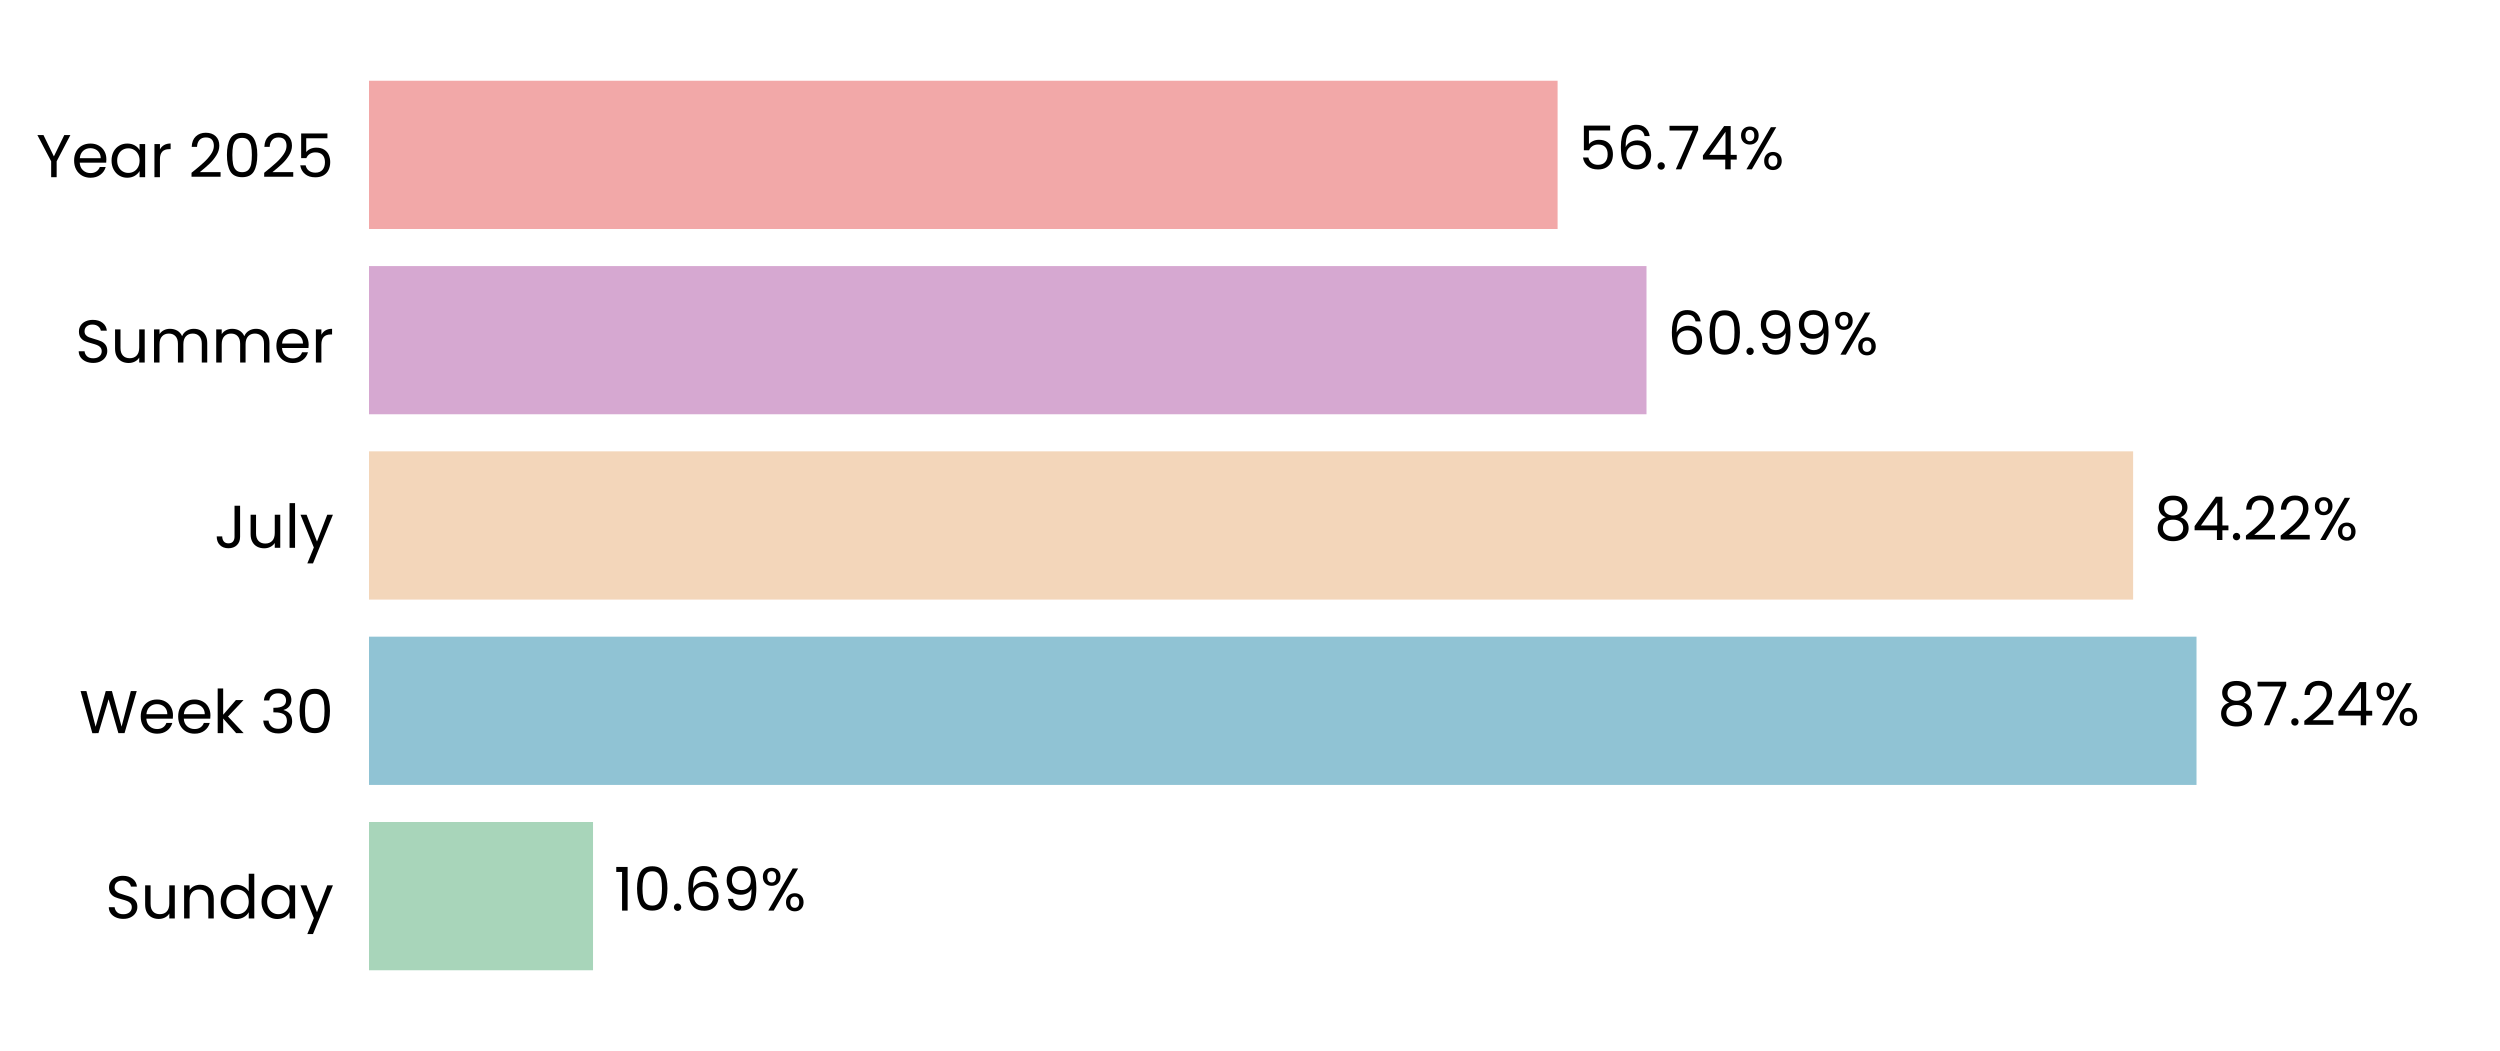
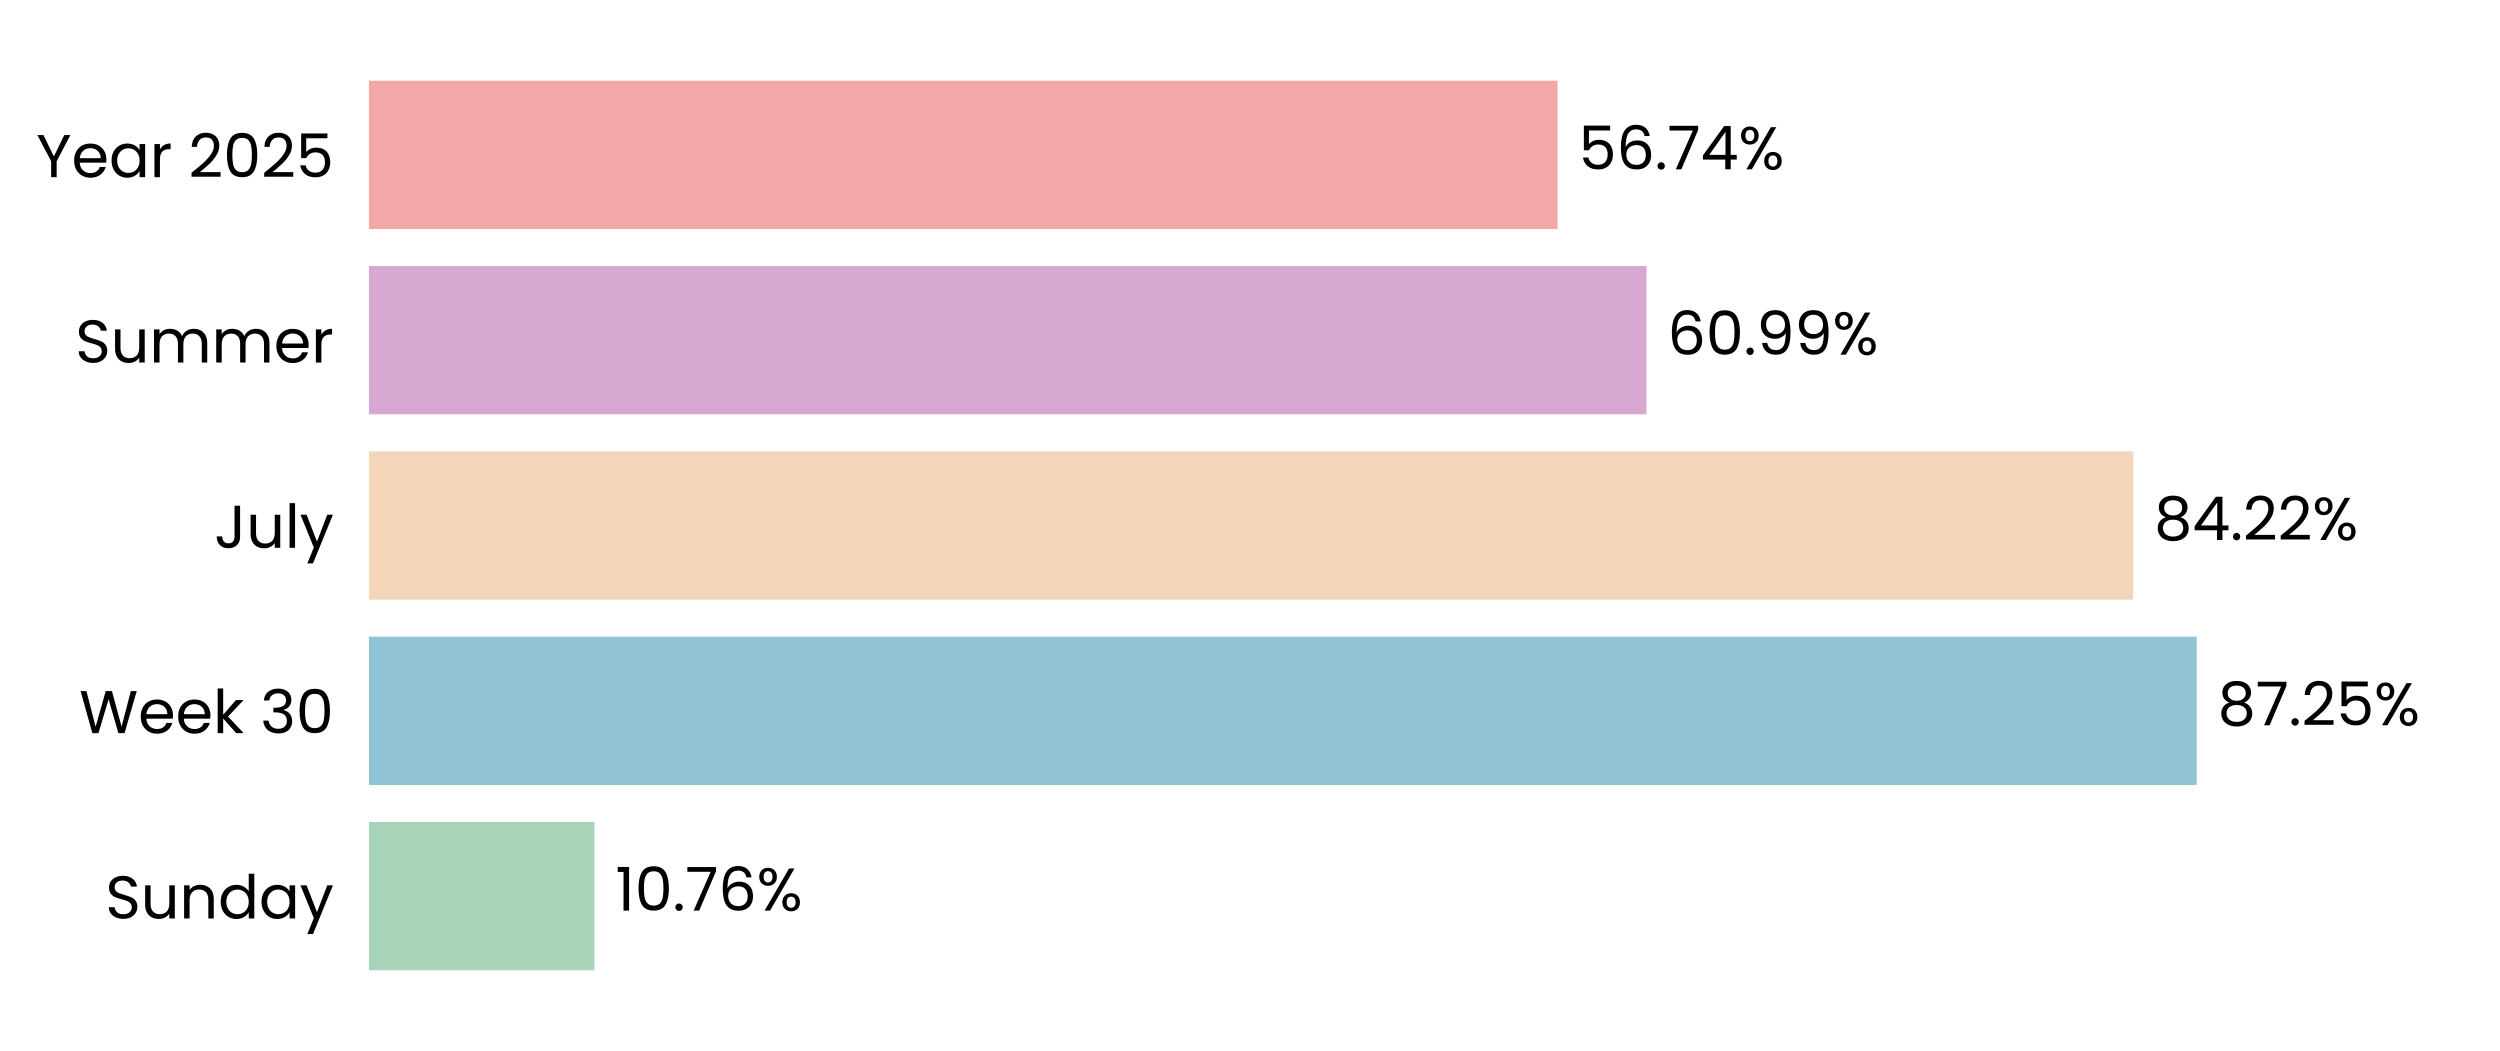
<svg xmlns="http://www.w3.org/2000/svg" xmlns:xlink="http://www.w3.org/1999/xlink" width="496.691pt" height="208.8pt" viewBox="0 0 496.691 208.8" version="1.1">
  <defs>
    <style type="text/css">*{stroke-linejoin: round; stroke-linecap: butt}</style>
  </defs>
  <g id="figure_1">
    <g id="patch_1">
      <path d="M 0 208.8  L 496.691 208.8  L 496.691 0  L 0 0  L 0 208.8  z " style="fill: none" />
    </g>
    <g id="axes_1">
      <g id="patch_2">
        <path d="M 73.311 201.6  L 489.491 201.6  L 489.491 7.2  L 73.311 7.2  L 73.311 201.6  z " style="fill: none" />
      </g>
      <g id="patch_3">
-         <path d="M 73.311 192.764  L 117.819 192.764  L 117.819 163.309  L 73.311 163.309  z " clip-path="url(#paa91986077)" style="fill: #a8d5ba" />
+         <path d="M 73.311 192.764  L 118.108 192.764  L 118.108 163.309  L 73.311 163.309  z " clip-path="url(#p4d78ec6ddc)" style="fill: #a8d5ba" />
      </g>
      <g id="patch_4">
-         <path d="M 73.311 155.945  L 436.395 155.945  L 436.395 126.491  L 73.311 126.491  z " clip-path="url(#paa91986077)" style="fill: #90c3d4" />
+         <path d="M 73.311 155.945  L 436.437 155.945  L 436.437 126.491  L 73.311 126.491  z " clip-path="url(#p4d78ec6ddc)" style="fill: #90c3d4" />
      </g>
      <g id="patch_5">
-         <path d="M 73.311 119.127  L 423.801 119.127  L 423.801 89.673  L 73.311 89.673  z " clip-path="url(#paa91986077)" style="fill: #f3d6ba" />
+         <path d="M 73.311 119.127  L 423.811 119.127  L 423.811 89.673  L 73.311 89.673  z " clip-path="url(#p4d78ec6ddc)" style="fill: #f3d6ba" />
      </g>
      <g id="patch_6">
-         <path d="M 73.311 82.309  L 327.122 82.309  L 327.122 52.855  L 73.311 52.855  z " clip-path="url(#paa91986077)" style="fill: #d6a8d1" />
+         <path d="M 73.311 82.309  L 327.125 82.309  L 327.125 52.855  L 73.311 52.855  z " clip-path="url(#p4d78ec6ddc)" style="fill: #d6a8d1" />
      </g>
      <g id="patch_7">
-         <path d="M 73.311 45.491  L 309.459 45.491  L 309.459 16.036  L 73.311 16.036  z " clip-path="url(#paa91986077)" style="fill: #f2a8a8" />
+         <path d="M 73.311 45.491  L 309.459 45.491  L 309.459 16.036  L 73.311 16.036  z " clip-path="url(#p4d78ec6ddc)" style="fill: #f2a8a8" />
      </g>
      <g id="matplotlib.axis_1">
        <g id="ytick_1">
          <g id="text_1">
            <g transform="translate(20.92875 182.4764) scale(0.12 -0.12)">
              <defs>
                <path id="Poppins-Regular-53" d="M 1907 -45  Q 1466 -45 1117 112  Q 768 269 569 547  Q 371 826 365 1190  L 986 1190  Q 1018 877 1245 662  Q 1472 448 1907 448  Q 2323 448 2563 656  Q 2803 864 2803 1190  Q 2803 1446 2662 1606  Q 2522 1766 2310 1849  Q 2099 1933 1741 2029  Q 1299 2144 1033 2259  Q 768 2374 579 2620  Q 390 2867 390 3283  Q 390 3648 576 3929  Q 762 4211 1098 4364  Q 1434 4518 1869 4518  Q 2496 4518 2896 4204  Q 3296 3891 3347 3373  L 2707 3373  Q 2675 3629 2438 3824  Q 2202 4019 1811 4019  Q 1446 4019 1216 3830  Q 986 3642 986 3302  Q 986 3059 1123 2905  Q 1261 2752 1462 2672  Q 1664 2592 2029 2490  Q 2470 2368 2739 2249  Q 3008 2131 3200 1884  Q 3392 1638 3392 1216  Q 3392 890 3219 602  Q 3046 314 2707 134  Q 2368 -45 1907 -45  z " transform="scale(0.015625)" />
                <path id="Poppins-Regular-75" d="M 3603 3507  L 3603 0  L 3021 0  L 3021 518  Q 2854 250 2556 99  Q 2259 -51 1901 -51  Q 1491 -51 1164 118  Q 838 288 649 627  Q 461 966 461 1453  L 461 3507  L 1037 3507  L 1037 1530  Q 1037 1011 1299 732  Q 1562 454 2016 454  Q 2483 454 2752 742  Q 3021 1030 3021 1581  L 3021 3507  L 3603 3507  z " transform="scale(0.015625)" />
                <path id="Poppins-Regular-6e" d="M 2202 3571  Q 2842 3571 3238 3184  Q 3635 2797 3635 2067  L 3635 0  L 3059 0  L 3059 1984  Q 3059 2509 2796 2787  Q 2534 3066 2080 3066  Q 1619 3066 1347 2778  Q 1075 2490 1075 1939  L 1075 0  L 493 0  L 493 3507  L 1075 3507  L 1075 3008  Q 1248 3277 1545 3424  Q 1843 3571 2202 3571  z " transform="scale(0.015625)" />
                <path id="Poppins-Regular-64" d="M 275 1766  Q 275 2304 492 2710  Q 710 3117 1091 3341  Q 1472 3565 1946 3565  Q 2355 3565 2707 3376  Q 3059 3187 3245 2880  L 3245 4736  L 3834 4736  L 3834 0  L 3245 0  L 3245 659  Q 3072 346 2733 144  Q 2394 -58 1939 -58  Q 1472 -58 1091 172  Q 710 403 492 819  Q 275 1235 275 1766  z M 3245 1760  Q 3245 2157 3085 2451  Q 2925 2746 2653 2902  Q 2381 3059 2054 3059  Q 1728 3059 1459 2905  Q 1190 2752 1030 2457  Q 870 2163 870 1766  Q 870 1363 1030 1065  Q 1190 768 1459 611  Q 1728 454 2054 454  Q 2381 454 2653 611  Q 2925 768 3085 1065  Q 3245 1363 3245 1760  z " transform="scale(0.015625)" />
                <path id="Poppins-Regular-61" d="M 275 1766  Q 275 2304 492 2710  Q 710 3117 1091 3341  Q 1472 3565 1939 3565  Q 2400 3565 2739 3366  Q 3078 3168 3245 2867  L 3245 3507  L 3834 3507  L 3834 0  L 3245 0  L 3245 653  Q 3072 346 2729 144  Q 2387 -58 1933 -58  Q 1466 -58 1088 172  Q 710 403 492 819  Q 275 1235 275 1766  z M 3245 1760  Q 3245 2157 3085 2451  Q 2925 2746 2653 2902  Q 2381 3059 2054 3059  Q 1728 3059 1459 2905  Q 1190 2752 1030 2457  Q 870 2163 870 1766  Q 870 1363 1030 1065  Q 1190 768 1459 611  Q 1728 454 2054 454  Q 2381 454 2653 611  Q 2925 768 3085 1065  Q 3245 1363 3245 1760  z " transform="scale(0.015625)" />
                <path id="Poppins-Regular-79" d="M 3514 3507  L 1402 -1651  L 800 -1651  L 1491 38  L 77 3507  L 723 3507  L 1824 666  L 2912 3507  L 3514 3507  z " transform="scale(0.015625)" />
              </defs>
              <use xlink:href="#Poppins-Regular-53" />
              <use xlink:href="#Poppins-Regular-75" transform="translate(58.7 0)" />
              <use xlink:href="#Poppins-Regular-6e" transform="translate(122.7 0)" />
              <use xlink:href="#Poppins-Regular-64" transform="translate(186.7 0)" />
              <use xlink:href="#Poppins-Regular-61" transform="translate(254.3 0)" />
              <use xlink:href="#Poppins-Regular-79" transform="translate(321.8999 0)" />
            </g>
          </g>
        </g>
        <g id="ytick_2">
          <g id="text_2">
            <g transform="translate(15.73125 145.6582) scale(0.12 -0.12)">
              <defs>
                <path id="Poppins-Regular-57" d="M 6099 4461  L 4806 0  L 4154 0  L 3117 3590  L 2042 0  L 1395 -6  L 147 4461  L 768 4461  L 1741 678  L 2816 4461  L 3469 4461  L 4493 691  L 5472 4461  L 6099 4461  z " transform="scale(0.015625)" />
                <path id="Poppins-Regular-65" d="M 3693 1888  Q 3693 1722 3674 1536  L 870 1536  Q 902 1018 1225 726  Q 1549 435 2010 435  Q 2387 435 2640 611  Q 2893 787 2995 1082  L 3622 1082  Q 3482 576 3059 259  Q 2637 -58 2010 -58  Q 1510 -58 1116 166  Q 723 390 499 803  Q 275 1216 275 1760  Q 275 2304 492 2713  Q 710 3123 1104 3344  Q 1498 3565 2010 3565  Q 2509 3565 2893 3347  Q 3277 3130 3485 2749  Q 3693 2368 3693 1888  z M 3091 2010  Q 3091 2342 2944 2582  Q 2797 2822 2544 2947  Q 2291 3072 1984 3072  Q 1542 3072 1232 2790  Q 922 2509 877 2010  L 3091 2010  z " transform="scale(0.015625)" />
                <path id="Poppins-Regular-6b" d="M 2451 0  L 1075 1549  L 1075 0  L 493 0  L 493 4736  L 1075 4736  L 1075 1952  L 2426 3507  L 3238 3507  L 1587 1760  L 3245 0  L 2451 0  z " transform="scale(0.015625)" />
                <path id="Poppins-Regular-20" transform="scale(0.015625)" />
                <path id="Poppins-Regular-33" d="M 384 3462  Q 429 4051 838 4384  Q 1248 4717 1901 4717  Q 2336 4717 2653 4560  Q 2970 4403 3133 4134  Q 3296 3866 3296 3526  Q 3296 3130 3069 2842  Q 2842 2554 2477 2470  L 2477 2438  Q 2893 2336 3136 2035  Q 3379 1734 3379 1248  Q 3379 883 3212 592  Q 3046 301 2713 134  Q 2381 -32 1914 -32  Q 1235 -32 800 323  Q 365 678 314 1331  L 877 1331  Q 922 947 1190 704  Q 1459 461 1907 461  Q 2355 461 2588 694  Q 2822 928 2822 1299  Q 2822 1779 2502 1990  Q 2182 2202 1536 2202  L 1389 2202  L 1389 2688  L 1542 2688  Q 2131 2694 2432 2883  Q 2733 3072 2733 3469  Q 2733 3808 2512 4013  Q 2291 4218 1882 4218  Q 1485 4218 1241 4013  Q 998 3808 954 3462  L 384 3462  z " transform="scale(0.015625)" />
                <path id="Poppins-Regular-30" d="M 397 2362  Q 397 3462 755 4080  Q 1114 4698 2010 4698  Q 2899 4698 3257 4080  Q 3616 3462 3616 2362  Q 3616 1242 3257 621  Q 2899 0 2010 0  Q 1114 0 755 621  Q 397 1242 397 2362  z M 3040 2362  Q 3040 2918 2966 3305  Q 2893 3693 2665 3929  Q 2438 4166 2010 4166  Q 1574 4166 1347 3929  Q 1120 3693 1046 3305  Q 973 2918 973 2362  Q 973 1786 1046 1395  Q 1120 1005 1347 768  Q 1574 531 2010 531  Q 2438 531 2665 768  Q 2893 1005 2966 1395  Q 3040 1786 3040 2362  z " transform="scale(0.015625)" />
              </defs>
              <use xlink:href="#Poppins-Regular-57" />
              <use xlink:href="#Poppins-Regular-65" transform="translate(97.59999 0)" />
              <use xlink:href="#Poppins-Regular-65" transform="translate(159.6 0)" />
              <use xlink:href="#Poppins-Regular-6b" transform="translate(221.6 0)" />
              <use xlink:href="#Poppins-Regular-20" transform="translate(273.0999 0)" />
              <use xlink:href="#Poppins-Regular-33" transform="translate(299.7999 0)" />
              <use xlink:href="#Poppins-Regular-30" transform="translate(358.6999 0)" />
            </g>
          </g>
        </g>
        <g id="ytick_3">
          <g id="text_3">
            <g transform="translate(42.56437 108.84) scale(0.12 -0.12)">
              <defs>
                <path id="Poppins-Regular-4a" d="M 2739 4461  L 2739 1165  Q 2739 614 2400 284  Q 2061 -45 1504 -45  Q 941 -45 601 291  Q 262 627 262 1210  L 845 1210  Q 851 883 1014 678  Q 1178 474 1504 474  Q 1830 474 1990 669  Q 2150 864 2150 1165  L 2150 4461  L 2739 4461  z " transform="scale(0.015625)" />
                <path id="Poppins-Regular-6c" d="M 1075 4736  L 1075 0  L 493 0  L 493 4736  L 1075 4736  z " transform="scale(0.015625)" />
              </defs>
              <use xlink:href="#Poppins-Regular-4a" />
              <use xlink:href="#Poppins-Regular-75" transform="translate(52.99999 0)" />
              <use xlink:href="#Poppins-Regular-6c" transform="translate(117 0)" />
              <use xlink:href="#Poppins-Regular-79" transform="translate(141.6 0)" />
            </g>
          </g>
        </g>
        <g id="ytick_4">
          <g id="text_4">
            <g transform="translate(14.95125 72.02182) scale(0.12 -0.12)">
              <defs>
                <path id="Poppins-Regular-6d" d="M 4710 3571  Q 5120 3571 5440 3401  Q 5760 3232 5945 2893  Q 6131 2554 6131 2067  L 6131 0  L 5555 0  L 5555 1984  Q 5555 2509 5296 2787  Q 5037 3066 4595 3066  Q 4141 3066 3872 2774  Q 3603 2483 3603 1933  L 3603 0  L 3027 0  L 3027 1984  Q 3027 2509 2768 2787  Q 2509 3066 2067 3066  Q 1613 3066 1344 2774  Q 1075 2483 1075 1933  L 1075 0  L 493 0  L 493 3507  L 1075 3507  L 1075 3002  Q 1248 3277 1539 3424  Q 1830 3571 2182 3571  Q 2624 3571 2963 3372  Q 3302 3174 3469 2790  Q 3616 3162 3955 3366  Q 4294 3571 4710 3571  z " transform="scale(0.015625)" />
                <path id="Poppins-Regular-72" d="M 1075 2938  Q 1229 3238 1513 3404  Q 1798 3571 2208 3571  L 2208 2970  L 2054 2970  Q 1075 2970 1075 1907  L 1075 0  L 493 0  L 493 3507  L 1075 3507  L 1075 2938  z " transform="scale(0.015625)" />
              </defs>
              <use xlink:href="#Poppins-Regular-53" />
              <use xlink:href="#Poppins-Regular-75" transform="translate(58.7 0)" />
              <use xlink:href="#Poppins-Regular-6d" transform="translate(122.7 0)" />
              <use xlink:href="#Poppins-Regular-6d" transform="translate(225.7 0)" />
              <use xlink:href="#Poppins-Regular-65" transform="translate(328.7 0)" />
              <use xlink:href="#Poppins-Regular-72" transform="translate(390.6999 0)" />
            </g>
          </g>
        </g>
        <g id="ytick_5">
          <g id="text_5">
            <g transform="translate(7.2 35.20364) scale(0.12 -0.12)">
              <defs>
                <path id="Poppins-Regular-59" d="M 3616 4461  L 2163 1683  L 2163 0  L 1581 0  L 1581 1683  L 122 4461  L 768 4461  L 1869 2202  L 2970 4461  L 3616 4461  z " transform="scale(0.015625)" />
                <path id="Poppins-Regular-32" d="M 326 467  Q 1139 1120 1600 1539  Q 2061 1958 2377 2416  Q 2694 2874 2694 3315  Q 2694 3731 2492 3971  Q 2291 4211 1843 4211  Q 1408 4211 1168 3939  Q 928 3667 909 3213  L 346 3213  Q 371 3930 780 4320  Q 1190 4710 1837 4710  Q 2496 4710 2883 4345  Q 3270 3981 3270 3341  Q 3270 2810 2953 2307  Q 2637 1805 2233 1424  Q 1830 1043 1203 538  L 3405 538  L 3405 51  L 326 51  L 326 467  z " transform="scale(0.015625)" />
                <path id="Poppins-Regular-35" d="M 3347 4122  L 1101 4122  L 1101 2662  Q 1248 2867 1536 2998  Q 1824 3130 2157 3130  Q 2688 3130 3021 2909  Q 3354 2688 3498 2339  Q 3642 1990 3642 1600  Q 3642 1139 3469 774  Q 3296 410 2941 198  Q 2586 -13 2061 -13  Q 1389 -13 973 332  Q 557 678 467 1254  L 1037 1254  Q 1120 890 1389 685  Q 1658 480 2067 480  Q 2573 480 2829 784  Q 3085 1088 3085 1587  Q 3085 2086 2829 2358  Q 2573 2630 2074 2630  Q 1734 2630 1481 2467  Q 1229 2304 1114 2022  L 563 2022  L 563 4634  L 3347 4634  L 3347 4122  z " transform="scale(0.015625)" />
              </defs>
              <use xlink:href="#Poppins-Regular-59" />
              <use xlink:href="#Poppins-Regular-65" transform="translate(58.39999 0)" />
              <use xlink:href="#Poppins-Regular-61" transform="translate(120.4 0)" />
              <use xlink:href="#Poppins-Regular-72" transform="translate(188 0)" />
              <use xlink:href="#Poppins-Regular-20" transform="translate(225.3 0)" />
              <use xlink:href="#Poppins-Regular-32" transform="translate(252 0)" />
              <use xlink:href="#Poppins-Regular-30" transform="translate(309.4999 0)" />
              <use xlink:href="#Poppins-Regular-32" transform="translate(372.2999 0)" />
              <use xlink:href="#Poppins-Regular-35" transform="translate(429.7999 0)" />
            </g>
          </g>
        </g>
      </g>
      <g id="text_6">
-         <g transform="translate(121.9812 180.9164) scale(0.12 -0.12)">
+         <g transform="translate(122.2702 180.9164) scale(0.12 -0.12)">
          <defs>
            <path id="Poppins-Regular-31" d="M 243 4096  L 243 4627  L 1446 4627  L 1446 0  L 858 0  L 858 4096  L 243 4096  z " transform="scale(0.015625)" />
            <path id="Poppins-Regular-2e" d="M 678 -38  Q 512 -38 397 77  Q 282 192 282 358  Q 282 525 397 640  Q 512 755 678 755  Q 838 755 950 640  Q 1062 525 1062 358  Q 1062 192 950 77  Q 838 -38 678 -38  z " transform="scale(0.015625)" />
+             <path id="Poppins-Regular-37" d="M 3245 4173  L 1466 0  L 877 0  L 2682 4115  L 211 4115  L 211 4614  L 3245 4614  L 3245 4173  z " transform="scale(0.015625)" />
            <path id="Poppins-Regular-36" d="M 2976 3526  Q 2835 4237 2099 4237  Q 1530 4237 1248 3798  Q 966 3360 973 2355  Q 1120 2688 1462 2877  Q 1805 3066 2227 3066  Q 2886 3066 3280 2656  Q 3674 2246 3674 1523  Q 3674 1088 3504 742  Q 3334 397 2992 192  Q 2650 -13 2163 -13  Q 1504 -13 1133 281  Q 762 576 614 1094  Q 467 1613 467 2374  Q 467 4723 2106 4723  Q 2733 4723 3091 4384  Q 3450 4045 3514 3526  L 2976 3526  z M 2106 2573  Q 1830 2573 1587 2461  Q 1344 2349 1193 2121  Q 1043 1894 1043 1568  Q 1043 1082 1324 778  Q 1606 474 2131 474  Q 2579 474 2844 752  Q 3110 1030 3110 1504  Q 3110 2003 2854 2288  Q 2598 2573 2106 2573  z " transform="scale(0.015625)" />
-             <path id="Poppins-Regular-39" d="M 1146 1242  Q 1210 877 1443 678  Q 1677 480 2074 480  Q 2605 480 2857 896  Q 3110 1312 3098 2298  Q 2963 2010 2649 1846  Q 2336 1683 1952 1683  Q 1523 1683 1187 1859  Q 851 2035 659 2374  Q 467 2714 467 3194  Q 467 3878 864 4297  Q 1261 4717 1990 4717  Q 2886 4717 3248 4134  Q 3610 3552 3610 2400  Q 3610 1594 3466 1069  Q 3322 544 2979 269  Q 2637 -6 2042 -6  Q 1389 -6 1024 346  Q 659 698 608 1242  L 1146 1242  z M 2048 2176  Q 2477 2176 2752 2441  Q 3027 2707 3027 3162  Q 3027 3642 2758 3936  Q 2490 4230 2003 4230  Q 1555 4230 1289 3948  Q 1024 3667 1024 3206  Q 1024 2739 1286 2457  Q 1549 2176 2048 2176  z " transform="scale(0.015625)" />
            <path id="Poppins-Regular-25" d="M 269 3584  Q 269 4019 531 4278  Q 794 4538 1203 4538  Q 1613 4538 1875 4278  Q 2138 4019 2138 3584  Q 2138 3142 1875 2883  Q 1613 2624 1203 2624  Q 794 2624 531 2883  Q 269 3142 269 3584  z M 4006 4467  L 1414 0  L 838 0  L 3430 4467  L 4006 4467  z M 1203 4179  Q 986 4179 861 4028  Q 736 3878 736 3584  Q 736 3290 861 3136  Q 986 2982 1203 2982  Q 1421 2982 1549 3139  Q 1677 3296 1677 3584  Q 1677 3878 1549 4028  Q 1421 4179 1203 4179  z M 2720 883  Q 2720 1325 2982 1584  Q 3245 1843 3654 1843  Q 4064 1843 4323 1584  Q 4582 1325 4582 883  Q 4582 448 4323 185  Q 4064 -77 3654 -77  Q 3245 -77 2982 182  Q 2720 442 2720 883  z M 3648 1478  Q 3430 1478 3302 1328  Q 3174 1178 3174 883  Q 3174 595 3302 444  Q 3430 294 3648 294  Q 3866 294 3994 444  Q 4122 595 4122 883  Q 4122 1178 3994 1328  Q 3866 1478 3648 1478  z " transform="scale(0.015625)" />
          </defs>
          <use xlink:href="#Poppins-Regular-31" />
          <use xlink:href="#Poppins-Regular-30" transform="translate(31.99998 0)" />
          <use xlink:href="#Poppins-Regular-2e" transform="translate(94.79997 0)" />
-           <use xlink:href="#Poppins-Regular-36" transform="translate(115.8 0)" />
-           <use xlink:href="#Poppins-Regular-39" transform="translate(179.2999 0)" />
-           <use xlink:href="#Poppins-Regular-25" transform="translate(242.2999 0)" />
+           <use xlink:href="#Poppins-Regular-37" transform="translate(115.8 0)" />
+           <use xlink:href="#Poppins-Regular-36" transform="translate(170.3999 0)" />
+           <use xlink:href="#Poppins-Regular-25" transform="translate(233.8999 0)" />
        </g>
      </g>
      <g id="text_7">
-         <g transform="translate(440.5571 144.0982) scale(0.12 -0.12)">
+         <g transform="translate(440.5984 144.0982) scale(0.12 -0.12)">
          <defs>
            <path id="Poppins-Regular-38" d="M 1242 2406  Q 883 2547 691 2816  Q 499 3085 499 3469  Q 499 3814 672 4092  Q 845 4371 1187 4534  Q 1530 4698 2016 4698  Q 2502 4698 2844 4534  Q 3187 4371 3363 4092  Q 3539 3814 3539 3469  Q 3539 3098 3340 2819  Q 3142 2541 2797 2406  Q 3194 2285 3427 1981  Q 3661 1677 3661 1248  Q 3661 832 3456 521  Q 3251 211 2876 41  Q 2502 -128 2016 -128  Q 1530 -128 1162 41  Q 794 211 589 521  Q 384 832 384 1248  Q 384 1677 614 1984  Q 845 2291 1242 2406  z M 2976 3398  Q 2976 3789 2720 4000  Q 2464 4211 2016 4211  Q 1574 4211 1318 4000  Q 1062 3789 1062 3392  Q 1062 3034 1328 2816  Q 1594 2598 2016 2598  Q 2445 2598 2710 2819  Q 2976 3040 2976 3398  z M 2016 2150  Q 1542 2150 1241 1929  Q 941 1709 941 1267  Q 941 858 1232 608  Q 1523 358 2016 358  Q 2509 358 2797 608  Q 3085 858 3085 1267  Q 3085 1696 2790 1923  Q 2496 2150 2016 2150  z " transform="scale(0.015625)" />
-             <path id="Poppins-Regular-37" d="M 3245 4173  L 1466 0  L 877 0  L 2682 4115  L 211 4115  L 211 4614  L 3245 4614  L 3245 4173  z " transform="scale(0.015625)" />
-             <path id="Poppins-Regular-34" d="M 256 1030  L 256 1472  L 2502 4582  L 3200 4582  L 3200 1536  L 3840 1536  L 3840 1030  L 3200 1030  L 3200 0  L 2624 0  L 2624 1030  L 256 1030  z M 2650 3974  L 928 1536  L 2650 1536  L 2650 3974  z " transform="scale(0.015625)" />
          </defs>
          <use xlink:href="#Poppins-Regular-38" />
          <use xlink:href="#Poppins-Regular-37" transform="translate(63.09999 0)" />
          <use xlink:href="#Poppins-Regular-2e" transform="translate(117.7 0)" />
          <use xlink:href="#Poppins-Regular-32" transform="translate(138.7 0)" />
-           <use xlink:href="#Poppins-Regular-34" transform="translate(196.2 0)" />
-           <use xlink:href="#Poppins-Regular-25" transform="translate(259.0999 0)" />
+           <use xlink:href="#Poppins-Regular-35" transform="translate(196.2 0)" />
+           <use xlink:href="#Poppins-Regular-25" transform="translate(258.9999 0)" />
        </g>
      </g>
      <g id="text_8">
-         <g transform="translate(427.963 107.28) scale(0.12 -0.12)">
+         <g transform="translate(427.9723 107.28) scale(0.12 -0.12)">
+           <defs>
+             <path id="Poppins-Regular-34" d="M 256 1030  L 256 1472  L 2502 4582  L 3200 4582  L 3200 1536  L 3840 1536  L 3840 1030  L 3200 1030  L 3200 0  L 2624 0  L 2624 1030  L 256 1030  z M 2650 3974  L 928 1536  L 2650 1536  L 2650 3974  z " transform="scale(0.015625)" />
+           </defs>
          <use xlink:href="#Poppins-Regular-38" />
          <use xlink:href="#Poppins-Regular-34" transform="translate(63.09999 0)" />
          <use xlink:href="#Poppins-Regular-2e" transform="translate(126 0)" />
          <use xlink:href="#Poppins-Regular-32" transform="translate(147 0)" />
          <use xlink:href="#Poppins-Regular-32" transform="translate(204.5 0)" />
          <use xlink:href="#Poppins-Regular-25" transform="translate(261.9999 0)" />
        </g>
      </g>
      <g id="text_9">
-         <g transform="translate(331.2838 70.46182) scale(0.12 -0.12)">
+         <g transform="translate(331.2869 70.46182) scale(0.12 -0.12)">
+           <defs>
+             <path id="Poppins-Regular-39" d="M 1146 1242  Q 1210 877 1443 678  Q 1677 480 2074 480  Q 2605 480 2857 896  Q 3110 1312 3098 2298  Q 2963 2010 2649 1846  Q 2336 1683 1952 1683  Q 1523 1683 1187 1859  Q 851 2035 659 2374  Q 467 2714 467 3194  Q 467 3878 864 4297  Q 1261 4717 1990 4717  Q 2886 4717 3248 4134  Q 3610 3552 3610 2400  Q 3610 1594 3466 1069  Q 3322 544 2979 269  Q 2637 -6 2042 -6  Q 1389 -6 1024 346  Q 659 698 608 1242  L 1146 1242  z M 2048 2176  Q 2477 2176 2752 2441  Q 3027 2707 3027 3162  Q 3027 3642 2758 3936  Q 2490 4230 2003 4230  Q 1555 4230 1289 3948  Q 1024 3667 1024 3206  Q 1024 2739 1286 2457  Q 1549 2176 2048 2176  z " transform="scale(0.015625)" />
+           </defs>
          <use xlink:href="#Poppins-Regular-36" />
          <use xlink:href="#Poppins-Regular-30" transform="translate(63.49999 0)" />
          <use xlink:href="#Poppins-Regular-2e" transform="translate(126.3 0)" />
          <use xlink:href="#Poppins-Regular-39" transform="translate(147.3 0)" />
          <use xlink:href="#Poppins-Regular-39" transform="translate(210.2999 0)" />
          <use xlink:href="#Poppins-Regular-25" transform="translate(273.2999 0)" />
        </g>
      </g>
      <g id="text_10">
-         <g transform="translate(313.6204 33.64364) scale(0.12 -0.12)">
+         <g transform="translate(313.6212 33.64364) scale(0.12 -0.12)">
          <use xlink:href="#Poppins-Regular-35" />
          <use xlink:href="#Poppins-Regular-36" transform="translate(62.79999 0)" />
          <use xlink:href="#Poppins-Regular-2e" transform="translate(126.3 0)" />
          <use xlink:href="#Poppins-Regular-37" transform="translate(147.3 0)" />
          <use xlink:href="#Poppins-Regular-34" transform="translate(201.8999 0)" />
          <use xlink:href="#Poppins-Regular-25" transform="translate(264.7999 0)" />
        </g>
      </g>
    </g>
  </g>
  <defs>
-     <clipPath id="paa91986077">
+     <clipPath id="p4d78ec6ddc">
      <rect x="73.311" y="7.2" width="416.18" height="194.4" />
    </clipPath>
  </defs>
</svg>
